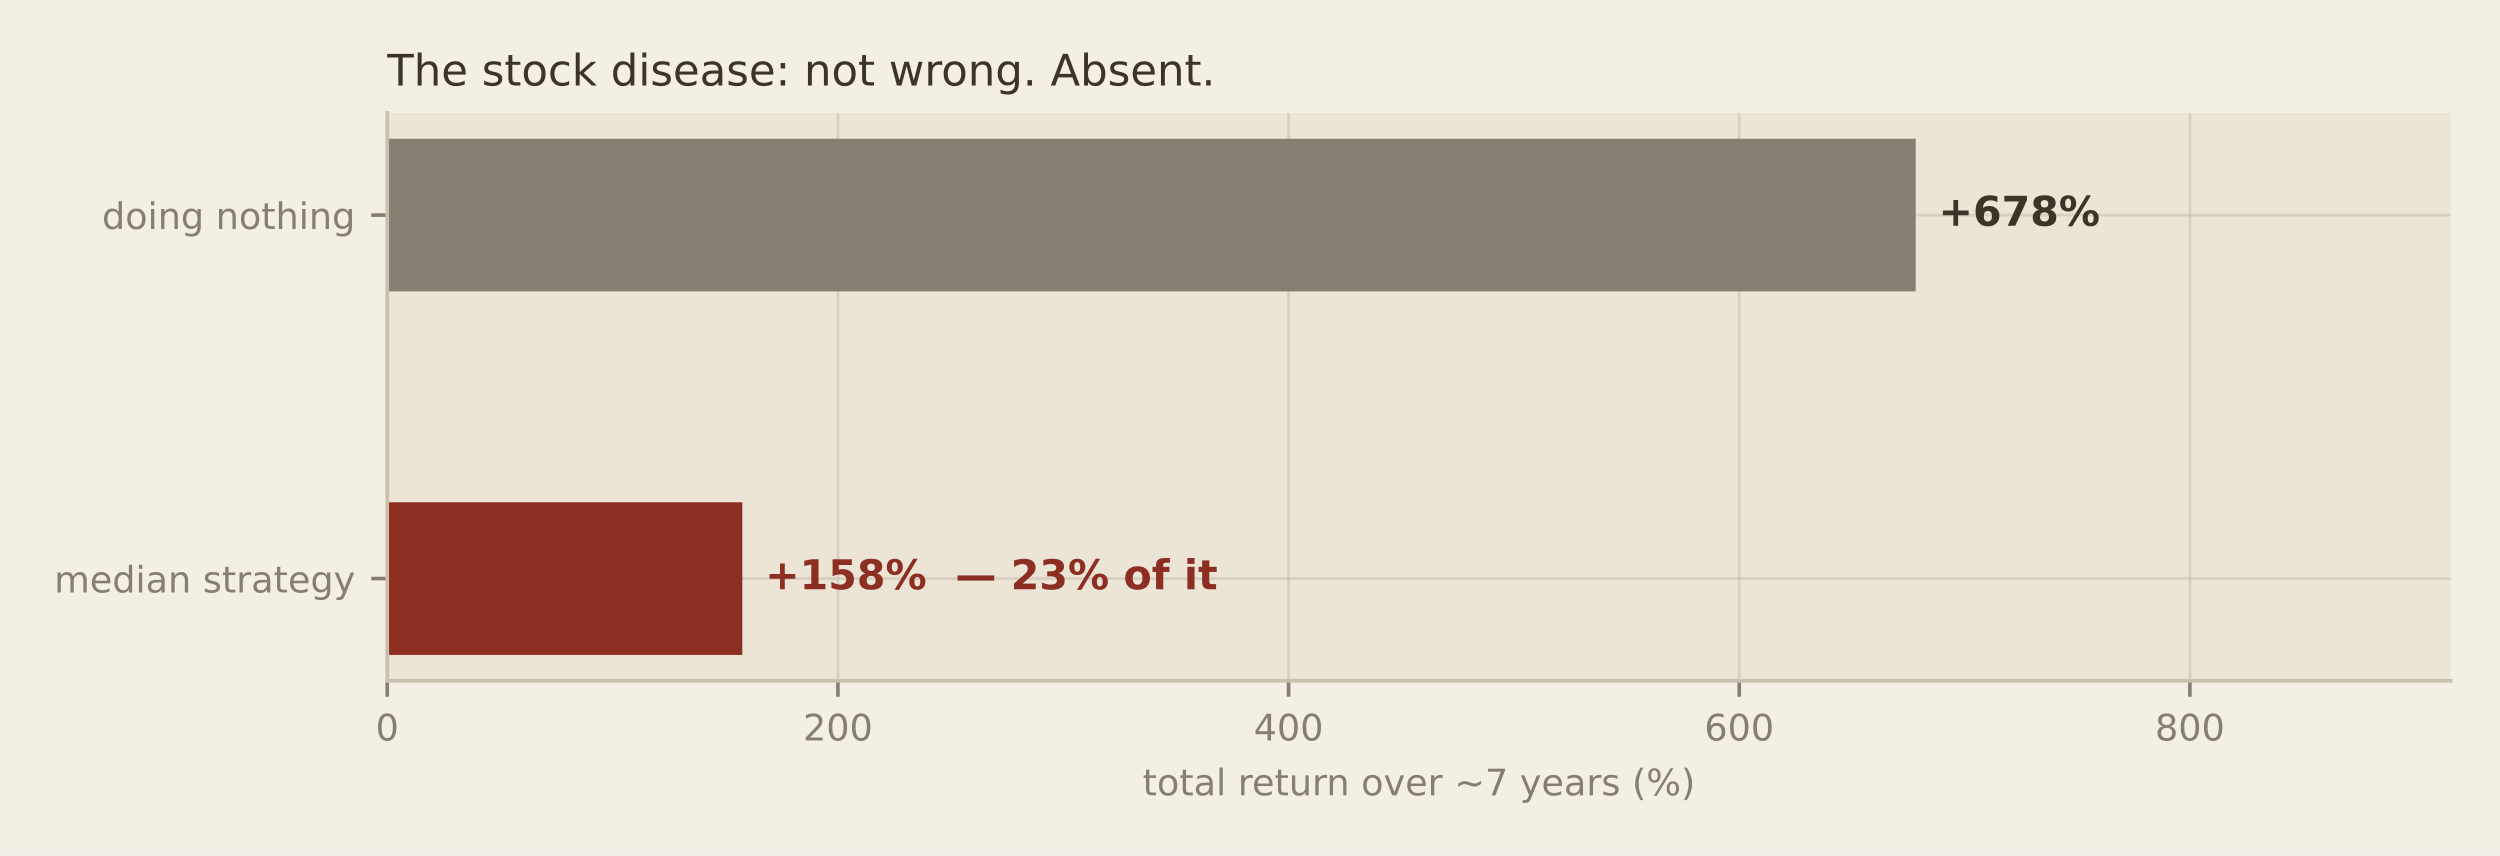
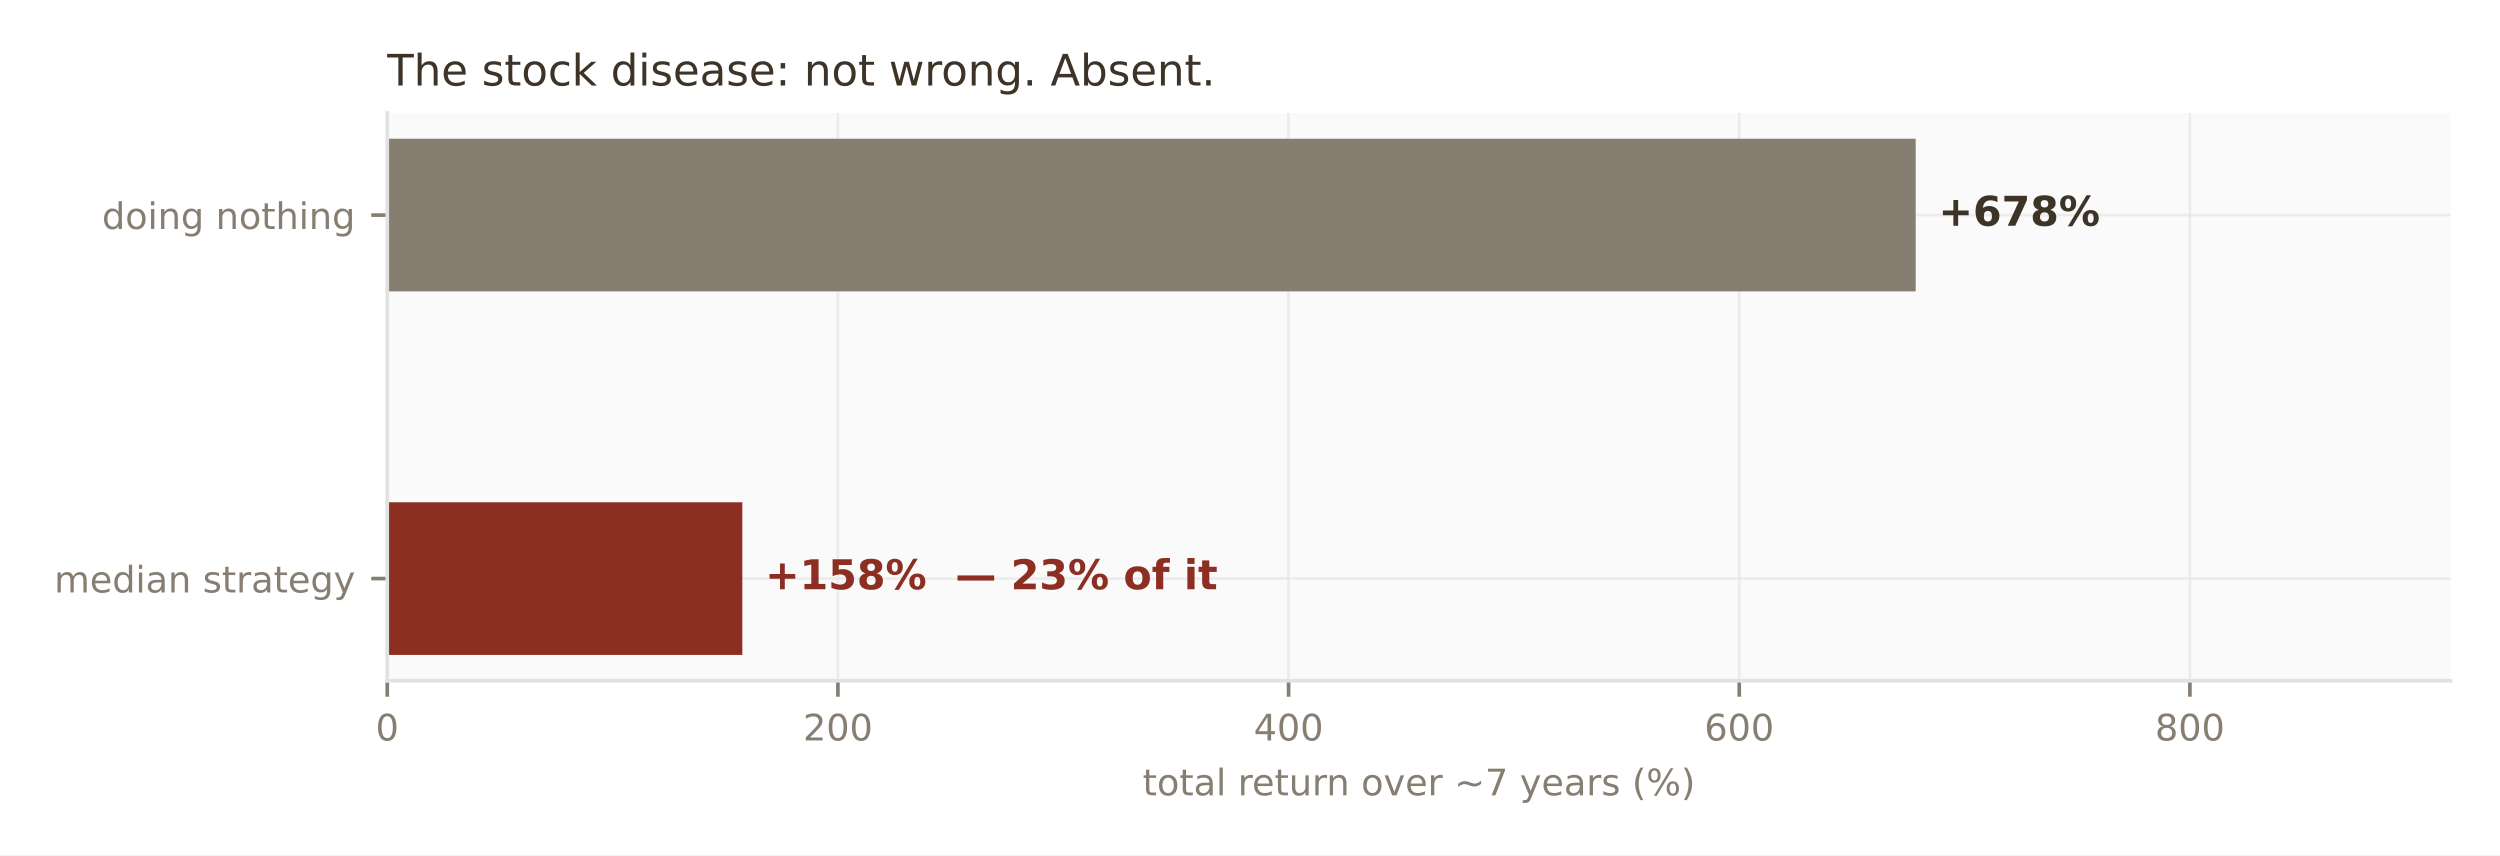
<svg xmlns="http://www.w3.org/2000/svg" xmlns:xlink="http://www.w3.org/1999/xlink" width="547.2pt" height="187.2pt" viewBox="0 0 547.2 187.2" version="1.1">
  <defs>
    <style type="text/css">*{stroke-linejoin: round; stroke-linecap: butt}</style>
  </defs>
  <g id="figure_1">
    <g id="patch_1">
-       <path d="M 0 187.2  L 547.2 187.2  L 547.2 0  L 0 0  z " style="fill: #f4efe4" />
+       <path d="M 0 187.2  L 547.2 187.2  L 547.2 0  L 0 0  z " style="fill: #ffffff" />
    </g>
    <g id="axes_1">
      <g id="patch_2">
-         <path d="M 84.76 148.998  L 536.4 148.998  L 536.4 24.72  L 84.76 24.72  z " style="fill: #ece5d6" />
+         <path d="M 84.76 148.998  L 536.4 148.998  L 536.4 24.72  L 84.76 24.72  z " style="fill: #fafafa" />
      </g>
      <g id="matplotlib.axis_1">
        <g id="xtick_1">
          <g id="line2d_1">
-             <path d="M 84.76 148.998  L 84.76 24.72  " clip-path="url(#pa1ff1b725c)" style="fill: none; stroke: #c9c0b0; stroke-opacity: 0.6; stroke-width: 0.6; stroke-linecap: square" />
+             <path d="M 84.76 148.998  L 84.76 24.72  " clip-path="url(#pa1ff1b725c)" style="fill: none; stroke: #e2e2e2; stroke-opacity: 0.6; stroke-width: 0.6; stroke-linecap: square" />
          </g>
          <g id="line2d_2">
            <defs>
              <path id="mcb239c0835" d="M 0 0  L 0 3.5  " style="stroke: #877e72; stroke-width: 0.8" />
            </defs>
            <g>
              <use xlink:href="#mcb239c0835" x="84.76" y="148.998" style="fill: #877e72; stroke: #877e72; stroke-width: 0.8" />
            </g>
          </g>
          <g id="text_1">
            <g style="fill: #877e72" transform="translate(82.215 162.0762) scale(0.08 -0.08)">
              <defs>
                <path id="DejaVuSans-13" d="M 2034 4250  Q 1547 4250 1301 3770  Q 1056 3291 1056 2328  Q 1056 1369 1301 889  Q 1547 409 2034 409  Q 2525 409 2770 889  Q 3016 1369 3016 2328  Q 3016 3291 2770 3770  Q 2525 4250 2034 4250  z M 2034 4750  Q 2819 4750 3233 4129  Q 3647 3509 3647 2328  Q 3647 1150 3233 529  Q 2819 -91 2034 -91  Q 1250 -91 836 529  Q 422 1150 422 2328  Q 422 3509 836 4129  Q 1250 4750 2034 4750  z " transform="scale(0.015625)" />
              </defs>
              <use xlink:href="#DejaVuSans-13" />
            </g>
          </g>
        </g>
        <g id="xtick_2">
          <g id="line2d_3">
-             <path d="M 183.402 148.998  L 183.402 24.72  " clip-path="url(#pa1ff1b725c)" style="fill: none; stroke: #c9c0b0; stroke-opacity: 0.6; stroke-width: 0.6; stroke-linecap: square" />
+             <path d="M 183.402 148.998  L 183.402 24.72  " clip-path="url(#pa1ff1b725c)" style="fill: none; stroke: #e2e2e2; stroke-opacity: 0.6; stroke-width: 0.6; stroke-linecap: square" />
          </g>
          <g id="line2d_4">
            <g>
              <use xlink:href="#mcb239c0835" x="183.402" y="148.998" style="fill: #877e72; stroke: #877e72; stroke-width: 0.8" />
            </g>
          </g>
          <g id="text_2">
            <g style="fill: #877e72" transform="translate(175.7667 162.0762) scale(0.08 -0.08)">
              <defs>
                <path id="DejaVuSans-15" d="M 1228 531  L 3431 531  L 3431 0  L 469 0  L 469 531  Q 828 903 1448 1529  Q 2069 2156 2228 2338  Q 2531 2678 2651 2914  Q 2772 3150 2772 3378  Q 2772 3750 2511 3984  Q 2250 4219 1831 4219  Q 1534 4219 1204 4116  Q 875 4013 500 3803  L 500 4441  Q 881 4594 1212 4672  Q 1544 4750 1819 4750  Q 2544 4750 2975 4387  Q 3406 4025 3406 3419  Q 3406 3131 3298 2873  Q 3191 2616 2906 2266  Q 2828 2175 2409 1742  Q 1991 1309 1228 531  z " transform="scale(0.015625)" />
              </defs>
              <use xlink:href="#DejaVuSans-15" />
              <use xlink:href="#DejaVuSans-13" transform="translate(63.625 0)" />
              <use xlink:href="#DejaVuSans-13" transform="translate(127.25 0)" />
            </g>
          </g>
        </g>
        <g id="xtick_3">
          <g id="line2d_5">
-             <path d="M 282.043 148.998  L 282.043 24.72  " clip-path="url(#pa1ff1b725c)" style="fill: none; stroke: #c9c0b0; stroke-opacity: 0.6; stroke-width: 0.6; stroke-linecap: square" />
+             <path d="M 282.043 148.998  L 282.043 24.72  " clip-path="url(#pa1ff1b725c)" style="fill: none; stroke: #e2e2e2; stroke-opacity: 0.6; stroke-width: 0.6; stroke-linecap: square" />
          </g>
          <g id="line2d_6">
            <g>
              <use xlink:href="#mcb239c0835" x="282.043" y="148.998" style="fill: #877e72; stroke: #877e72; stroke-width: 0.8" />
            </g>
          </g>
          <g id="text_3">
            <g style="fill: #877e72" transform="translate(274.4085 162.0762) scale(0.08 -0.08)">
              <defs>
                <path id="DejaVuSans-17" d="M 2419 4116  L 825 1625  L 2419 1625  L 2419 4116  z M 2253 4666  L 3047 4666  L 3047 1625  L 3713 1625  L 3713 1100  L 3047 1100  L 3047 0  L 2419 0  L 2419 1100  L 313 1100  L 313 1709  L 2253 4666  z " transform="scale(0.015625)" />
              </defs>
              <use xlink:href="#DejaVuSans-17" />
              <use xlink:href="#DejaVuSans-13" transform="translate(63.625 0)" />
              <use xlink:href="#DejaVuSans-13" transform="translate(127.25 0)" />
            </g>
          </g>
        </g>
        <g id="xtick_4">
          <g id="line2d_7">
-             <path d="M 380.685 148.998  L 380.685 24.72  " clip-path="url(#pa1ff1b725c)" style="fill: none; stroke: #c9c0b0; stroke-opacity: 0.6; stroke-width: 0.6; stroke-linecap: square" />
+             <path d="M 380.685 148.998  L 380.685 24.72  " clip-path="url(#pa1ff1b725c)" style="fill: none; stroke: #e2e2e2; stroke-opacity: 0.6; stroke-width: 0.6; stroke-linecap: square" />
          </g>
          <g id="line2d_8">
            <g>
              <use xlink:href="#mcb239c0835" x="380.685" y="148.998" style="fill: #877e72; stroke: #877e72; stroke-width: 0.8" />
            </g>
          </g>
          <g id="text_4">
            <g style="fill: #877e72" transform="translate(373.0502 162.0762) scale(0.08 -0.08)">
              <defs>
                <path id="DejaVuSans-19" d="M 2113 2584  Q 1688 2584 1439 2293  Q 1191 2003 1191 1497  Q 1191 994 1439 701  Q 1688 409 2113 409  Q 2538 409 2786 701  Q 3034 994 3034 1497  Q 3034 2003 2786 2293  Q 2538 2584 2113 2584  z M 3366 4563  L 3366 3988  Q 3128 4100 2886 4159  Q 2644 4219 2406 4219  Q 1781 4219 1451 3797  Q 1122 3375 1075 2522  Q 1259 2794 1537 2939  Q 1816 3084 2150 3084  Q 2853 3084 3261 2657  Q 3669 2231 3669 1497  Q 3669 778 3244 343  Q 2819 -91 2113 -91  Q 1303 -91 875 529  Q 447 1150 447 2328  Q 447 3434 972 4092  Q 1497 4750 2381 4750  Q 2619 4750 2861 4703  Q 3103 4656 3366 4563  z " transform="scale(0.015625)" />
              </defs>
              <use xlink:href="#DejaVuSans-19" />
              <use xlink:href="#DejaVuSans-13" transform="translate(63.625 0)" />
              <use xlink:href="#DejaVuSans-13" transform="translate(127.25 0)" />
            </g>
          </g>
        </g>
        <g id="xtick_5">
          <g id="line2d_9">
-             <path d="M 479.327 148.998  L 479.327 24.72  " clip-path="url(#pa1ff1b725c)" style="fill: none; stroke: #c9c0b0; stroke-opacity: 0.6; stroke-width: 0.6; stroke-linecap: square" />
+             <path d="M 479.327 148.998  L 479.327 24.72  " clip-path="url(#pa1ff1b725c)" style="fill: none; stroke: #e2e2e2; stroke-opacity: 0.6; stroke-width: 0.6; stroke-linecap: square" />
          </g>
          <g id="line2d_10">
            <g>
              <use xlink:href="#mcb239c0835" x="479.327" y="148.998" style="fill: #877e72; stroke: #877e72; stroke-width: 0.8" />
            </g>
          </g>
          <g id="text_5">
            <g style="fill: #877e72" transform="translate(471.692 162.0762) scale(0.08 -0.08)">
              <defs>
                <path id="DejaVuSans-1b" d="M 2034 2216  Q 1584 2216 1326 1975  Q 1069 1734 1069 1313  Q 1069 891 1326 650  Q 1584 409 2034 409  Q 2484 409 2743 651  Q 3003 894 3003 1313  Q 3003 1734 2745 1975  Q 2488 2216 2034 2216  z M 1403 2484  Q 997 2584 770 2862  Q 544 3141 544 3541  Q 544 4100 942 4425  Q 1341 4750 2034 4750  Q 2731 4750 3128 4425  Q 3525 4100 3525 3541  Q 3525 3141 3298 2862  Q 3072 2584 2669 2484  Q 3125 2378 3379 2068  Q 3634 1759 3634 1313  Q 3634 634 3220 271  Q 2806 -91 2034 -91  Q 1263 -91 848 271  Q 434 634 434 1313  Q 434 1759 690 2068  Q 947 2378 1403 2484  z M 1172 3481  Q 1172 3119 1398 2916  Q 1625 2713 2034 2713  Q 2441 2713 2670 2916  Q 2900 3119 2900 3481  Q 2900 3844 2670 4047  Q 2441 4250 2034 4250  Q 1625 4250 1398 4047  Q 1172 3844 1172 3481  z " transform="scale(0.015625)" />
              </defs>
              <use xlink:href="#DejaVuSans-1b" />
              <use xlink:href="#DejaVuSans-13" transform="translate(63.625 0)" />
              <use xlink:href="#DejaVuSans-13" transform="translate(127.25 0)" />
            </g>
          </g>
        </g>
        <g id="text_6">
          <g style="fill: #877e72" transform="translate(250.1 174.0769) scale(0.08 -0.08)">
            <defs>
              <path id="DejaVuSans-57" d="M 1172 4494  L 1172 3500  L 2356 3500  L 2356 3053  L 1172 3053  L 1172 1153  Q 1172 725 1289 603  Q 1406 481 1766 481  L 2356 481  L 2356 0  L 1766 0  Q 1100 0 847 248  Q 594 497 594 1153  L 594 3053  L 172 3053  L 172 3500  L 594 3500  L 594 4494  L 1172 4494  z " transform="scale(0.015625)" />
              <path id="DejaVuSans-52" d="M 1959 3097  Q 1497 3097 1228 2736  Q 959 2375 959 1747  Q 959 1119 1226 758  Q 1494 397 1959 397  Q 2419 397 2687 759  Q 2956 1122 2956 1747  Q 2956 2369 2687 2733  Q 2419 3097 1959 3097  z M 1959 3584  Q 2709 3584 3137 3096  Q 3566 2609 3566 1747  Q 3566 888 3137 398  Q 2709 -91 1959 -91  Q 1206 -91 779 398  Q 353 888 353 1747  Q 353 2609 779 3096  Q 1206 3584 1959 3584  z " transform="scale(0.015625)" />
              <path id="DejaVuSans-44" d="M 2194 1759  Q 1497 1759 1228 1600  Q 959 1441 959 1056  Q 959 750 1161 570  Q 1363 391 1709 391  Q 2188 391 2477 730  Q 2766 1069 2766 1631  L 2766 1759  L 2194 1759  z M 3341 1997  L 3341 0  L 2766 0  L 2766 531  Q 2569 213 2275 61  Q 1981 -91 1556 -91  Q 1019 -91 701 211  Q 384 513 384 1019  Q 384 1609 779 1909  Q 1175 2209 1959 2209  L 2766 2209  L 2766 2266  Q 2766 2663 2505 2880  Q 2244 3097 1772 3097  Q 1472 3097 1187 3025  Q 903 2953 641 2809  L 641 3341  Q 956 3463 1253 3523  Q 1550 3584 1831 3584  Q 2591 3584 2966 3190  Q 3341 2797 3341 1997  z " transform="scale(0.015625)" />
              <path id="DejaVuSans-4f" d="M 603 4863  L 1178 4863  L 1178 0  L 603 0  L 603 4863  z " transform="scale(0.015625)" />
              <path id="DejaVuSans-3" transform="scale(0.015625)" />
              <path id="DejaVuSans-55" d="M 2631 2963  Q 2534 3019 2420 3045  Q 2306 3072 2169 3072  Q 1681 3072 1420 2755  Q 1159 2438 1159 1844  L 1159 0  L 581 0  L 581 3500  L 1159 3500  L 1159 2956  Q 1341 3275 1631 3429  Q 1922 3584 2338 3584  Q 2397 3584 2469 3576  Q 2541 3569 2628 3553  L 2631 2963  z " transform="scale(0.015625)" />
              <path id="DejaVuSans-48" d="M 3597 1894  L 3597 1613  L 953 1613  Q 991 1019 1311 708  Q 1631 397 2203 397  Q 2534 397 2845 478  Q 3156 559 3463 722  L 3463 178  Q 3153 47 2828 -22  Q 2503 -91 2169 -91  Q 1331 -91 842 396  Q 353 884 353 1716  Q 353 2575 817 3079  Q 1281 3584 2069 3584  Q 2775 3584 3186 3129  Q 3597 2675 3597 1894  z M 3022 2063  Q 3016 2534 2758 2815  Q 2500 3097 2075 3097  Q 1594 3097 1305 2825  Q 1016 2553 972 2059  L 3022 2063  z " transform="scale(0.015625)" />
              <path id="DejaVuSans-58" d="M 544 1381  L 544 3500  L 1119 3500  L 1119 1403  Q 1119 906 1312 657  Q 1506 409 1894 409  Q 2359 409 2629 706  Q 2900 1003 2900 1516  L 2900 3500  L 3475 3500  L 3475 0  L 2900 0  L 2900 538  Q 2691 219 2414 64  Q 2138 -91 1772 -91  Q 1169 -91 856 284  Q 544 659 544 1381  z M 1991 3584  L 1991 3584  z " transform="scale(0.015625)" />
              <path id="DejaVuSans-51" d="M 3513 2113  L 3513 0  L 2938 0  L 2938 2094  Q 2938 2591 2744 2837  Q 2550 3084 2163 3084  Q 1697 3084 1428 2787  Q 1159 2491 1159 1978  L 1159 0  L 581 0  L 581 3500  L 1159 3500  L 1159 2956  Q 1366 3272 1645 3428  Q 1925 3584 2291 3584  Q 2894 3584 3203 3211  Q 3513 2838 3513 2113  z " transform="scale(0.015625)" />
              <path id="DejaVuSans-59" d="M 191 3500  L 800 3500  L 1894 563  L 2988 3500  L 3597 3500  L 2284 0  L 1503 0  L 191 3500  z " transform="scale(0.015625)" />
              <path id="DejaVuSans-61" d="M 4684 2553  L 4684 1997  Q 4356 1750 4076 1644  Q 3797 1538 3494 1538  Q 3150 1538 2694 1722  Q 2659 1734 2644 1741  Q 2622 1750 2575 1766  Q 2091 1959 1797 1959  Q 1522 1959 1253 1839  Q 984 1719 678 1459  L 678 2016  Q 1006 2263 1286 2370  Q 1566 2478 1869 2478  Q 2213 2478 2672 2291  Q 2703 2278 2719 2272  Q 2744 2263 2788 2247  Q 3272 2053 3566 2053  Q 3834 2053 4098 2172  Q 4363 2291 4684 2553  z " transform="scale(0.015625)" />
              <path id="DejaVuSans-1a" d="M 525 4666  L 3525 4666  L 3525 4397  L 1831 0  L 1172 0  L 2766 4134  L 525 4134  L 525 4666  z " transform="scale(0.015625)" />
              <path id="DejaVuSans-5c" d="M 2059 -325  Q 1816 -950 1584 -1140  Q 1353 -1331 966 -1331  L 506 -1331  L 506 -850  L 844 -850  Q 1081 -850 1212 -737  Q 1344 -625 1503 -206  L 1606 56  L 191 3500  L 800 3500  L 1894 763  L 2988 3500  L 3597 3500  L 2059 -325  z " transform="scale(0.015625)" />
              <path id="DejaVuSans-56" d="M 2834 3397  L 2834 2853  Q 2591 2978 2328 3040  Q 2066 3103 1784 3103  Q 1356 3103 1142 2972  Q 928 2841 928 2578  Q 928 2378 1081 2264  Q 1234 2150 1697 2047  L 1894 2003  Q 2506 1872 2764 1633  Q 3022 1394 3022 966  Q 3022 478 2636 193  Q 2250 -91 1575 -91  Q 1294 -91 989 -36  Q 684 19 347 128  L 347 722  Q 666 556 975 473  Q 1284 391 1588 391  Q 1994 391 2212 530  Q 2431 669 2431 922  Q 2431 1156 2273 1281  Q 2116 1406 1581 1522  L 1381 1569  Q 847 1681 609 1914  Q 372 2147 372 2553  Q 372 3047 722 3315  Q 1072 3584 1716 3584  Q 2034 3584 2315 3537  Q 2597 3491 2834 3397  z " transform="scale(0.015625)" />
              <path id="DejaVuSans-b" d="M 1984 4856  Q 1566 4138 1362 3434  Q 1159 2731 1159 2009  Q 1159 1288 1364 580  Q 1569 -128 1984 -844  L 1484 -844  Q 1016 -109 783 600  Q 550 1309 550 2009  Q 550 2706 781 3412  Q 1013 4119 1484 4856  L 1984 4856  z " transform="scale(0.015625)" />
              <path id="DejaVuSans-8" d="M 4653 2053  Q 4381 2053 4226 1822  Q 4072 1591 4072 1178  Q 4072 772 4226 539  Q 4381 306 4653 306  Q 4919 306 5073 539  Q 5228 772 5228 1178  Q 5228 1588 5073 1820  Q 4919 2053 4653 2053  z M 4653 2450  Q 5147 2450 5437 2106  Q 5728 1763 5728 1178  Q 5728 594 5436 251  Q 5144 -91 4653 -91  Q 4153 -91 3862 251  Q 3572 594 3572 1178  Q 3572 1766 3864 2108  Q 4156 2450 4653 2450  z M 1428 4353  Q 1159 4353 1004 4120  Q 850 3888 850 3481  Q 850 3069 1003 2837  Q 1156 2606 1428 2606  Q 1700 2606 1854 2837  Q 2009 3069 2009 3481  Q 2009 3884 1853 4118  Q 1697 4353 1428 4353  z M 4250 4750  L 4750 4750  L 1831 -91  L 1331 -91  L 4250 4750  z M 1428 4750  Q 1922 4750 2215 4408  Q 2509 4066 2509 3481  Q 2509 2891 2217 2550  Q 1925 2209 1428 2209  Q 931 2209 642 2551  Q 353 2894 353 3481  Q 353 4063 643 4406  Q 934 4750 1428 4750  z " transform="scale(0.015625)" />
              <path id="DejaVuSans-c" d="M 513 4856  L 1013 4856  Q 1481 4119 1714 3412  Q 1947 2706 1947 2009  Q 1947 1309 1714 600  Q 1481 -109 1013 -844  L 513 -844  Q 928 -128 1133 580  Q 1338 1288 1338 2009  Q 1338 2731 1133 3434  Q 928 4138 513 4856  z " transform="scale(0.015625)" />
            </defs>
            <use xlink:href="#DejaVuSans-57" />
            <use xlink:href="#DejaVuSans-52" transform="translate(39.20312 0)" />
            <use xlink:href="#DejaVuSans-57" transform="translate(100.3906 0)" />
            <use xlink:href="#DejaVuSans-44" transform="translate(139.5938 0)" />
            <use xlink:href="#DejaVuSans-4f" transform="translate(200.875 0)" />
            <use xlink:href="#DejaVuSans-3" transform="translate(228.6562 0)" />
            <use xlink:href="#DejaVuSans-55" transform="translate(260.4375 0)" />
            <use xlink:href="#DejaVuSans-48" transform="translate(299.3438 0)" />
            <use xlink:href="#DejaVuSans-57" transform="translate(360.875 0)" />
            <use xlink:href="#DejaVuSans-58" transform="translate(400.0781 0)" />
            <use xlink:href="#DejaVuSans-55" transform="translate(463.4531 0)" />
            <use xlink:href="#DejaVuSans-51" transform="translate(502.8125 0)" />
            <use xlink:href="#DejaVuSans-3" transform="translate(566.1875 0)" />
            <use xlink:href="#DejaVuSans-52" transform="translate(597.9688 0)" />
            <use xlink:href="#DejaVuSans-59" transform="translate(659.1562 0)" />
            <use xlink:href="#DejaVuSans-48" transform="translate(718.3438 0)" />
            <use xlink:href="#DejaVuSans-55" transform="translate(779.875 0)" />
            <use xlink:href="#DejaVuSans-3" transform="translate(820.9844 0)" />
            <use xlink:href="#DejaVuSans-61" transform="translate(852.7656 0)" />
            <use xlink:href="#DejaVuSans-1a" transform="translate(936.5625 0)" />
            <use xlink:href="#DejaVuSans-3" transform="translate(1000.188 0)" />
            <use xlink:href="#DejaVuSans-5c" transform="translate(1031.969 0)" />
            <use xlink:href="#DejaVuSans-48" transform="translate(1091.156 0)" />
            <use xlink:href="#DejaVuSans-44" transform="translate(1152.688 0)" />
            <use xlink:href="#DejaVuSans-55" transform="translate(1213.969 0)" />
            <use xlink:href="#DejaVuSans-56" transform="translate(1255.078 0)" />
            <use xlink:href="#DejaVuSans-3" transform="translate(1307.172 0)" />
            <use xlink:href="#DejaVuSans-b" transform="translate(1338.953 0)" />
            <use xlink:href="#DejaVuSans-8" transform="translate(1377.969 0)" />
            <use xlink:href="#DejaVuSans-c" transform="translate(1472.984 0)" />
          </g>
        </g>
      </g>
      <g id="matplotlib.axis_2">
        <g id="ytick_1">
          <g id="line2d_11">
-             <path d="M 84.76 126.641  L 536.4 126.641  " clip-path="url(#pa1ff1b725c)" style="fill: none; stroke: #c9c0b0; stroke-opacity: 0.6; stroke-width: 0.6; stroke-linecap: square" />
+             <path d="M 84.76 126.641  L 536.4 126.641  " clip-path="url(#pa1ff1b725c)" style="fill: none; stroke: #e2e2e2; stroke-opacity: 0.6; stroke-width: 0.6; stroke-linecap: square" />
          </g>
          <g id="line2d_12">
            <defs>
              <path id="m5726117862" d="M 0 0  L -3.5 0  " style="stroke: #877e72; stroke-width: 0.8" />
            </defs>
            <g>
              <use xlink:href="#m5726117862" x="84.76" y="126.641" style="fill: #877e72; stroke: #877e72; stroke-width: 0.8" />
            </g>
          </g>
          <g id="text_7">
            <g style="fill: #877e72" transform="translate(11.86125 129.6802) scale(0.08 -0.08)">
              <defs>
                <path id="DejaVuSans-50" d="M 3328 2828  Q 3544 3216 3844 3400  Q 4144 3584 4550 3584  Q 5097 3584 5394 3201  Q 5691 2819 5691 2113  L 5691 0  L 5113 0  L 5113 2094  Q 5113 2597 4934 2840  Q 4756 3084 4391 3084  Q 3944 3084 3684 2787  Q 3425 2491 3425 1978  L 3425 0  L 2847 0  L 2847 2094  Q 2847 2600 2669 2842  Q 2491 3084 2119 3084  Q 1678 3084 1418 2786  Q 1159 2488 1159 1978  L 1159 0  L 581 0  L 581 3500  L 1159 3500  L 1159 2956  Q 1356 3278 1631 3431  Q 1906 3584 2284 3584  Q 2666 3584 2933 3390  Q 3200 3197 3328 2828  z " transform="scale(0.015625)" />
                <path id="DejaVuSans-47" d="M 2906 2969  L 2906 4863  L 3481 4863  L 3481 0  L 2906 0  L 2906 525  Q 2725 213 2448 61  Q 2172 -91 1784 -91  Q 1150 -91 751 415  Q 353 922 353 1747  Q 353 2572 751 3078  Q 1150 3584 1784 3584  Q 2172 3584 2448 3432  Q 2725 3281 2906 2969  z M 947 1747  Q 947 1113 1208 752  Q 1469 391 1925 391  Q 2381 391 2643 752  Q 2906 1113 2906 1747  Q 2906 2381 2643 2742  Q 2381 3103 1925 3103  Q 1469 3103 1208 2742  Q 947 2381 947 1747  z " transform="scale(0.015625)" />
                <path id="DejaVuSans-4c" d="M 603 3500  L 1178 3500  L 1178 0  L 603 0  L 603 3500  z M 603 4863  L 1178 4863  L 1178 4134  L 603 4134  L 603 4863  z " transform="scale(0.015625)" />
                <path id="DejaVuSans-4a" d="M 2906 1791  Q 2906 2416 2648 2759  Q 2391 3103 1925 3103  Q 1463 3103 1205 2759  Q 947 2416 947 1791  Q 947 1169 1205 825  Q 1463 481 1925 481  Q 2391 481 2648 825  Q 2906 1169 2906 1791  z M 3481 434  Q 3481 -459 3084 -895  Q 2688 -1331 1869 -1331  Q 1566 -1331 1297 -1286  Q 1028 -1241 775 -1147  L 775 -588  Q 1028 -725 1275 -790  Q 1522 -856 1778 -856  Q 2344 -856 2625 -561  Q 2906 -266 2906 331  L 2906 616  Q 2728 306 2450 153  Q 2172 0 1784 0  Q 1141 0 747 490  Q 353 981 353 1791  Q 353 2603 747 3093  Q 1141 3584 1784 3584  Q 2172 3584 2450 3431  Q 2728 3278 2906 2969  L 2906 3500  L 3481 3500  L 3481 434  z " transform="scale(0.015625)" />
              </defs>
              <use xlink:href="#DejaVuSans-50" />
              <use xlink:href="#DejaVuSans-48" transform="translate(97.40625 0)" />
              <use xlink:href="#DejaVuSans-47" transform="translate(158.9375 0)" />
              <use xlink:href="#DejaVuSans-4c" transform="translate(222.4219 0)" />
              <use xlink:href="#DejaVuSans-44" transform="translate(250.2031 0)" />
              <use xlink:href="#DejaVuSans-51" transform="translate(311.4844 0)" />
              <use xlink:href="#DejaVuSans-3" transform="translate(374.8594 0)" />
              <use xlink:href="#DejaVuSans-56" transform="translate(406.6406 0)" />
              <use xlink:href="#DejaVuSans-57" transform="translate(458.7344 0)" />
              <use xlink:href="#DejaVuSans-55" transform="translate(497.9375 0)" />
              <use xlink:href="#DejaVuSans-44" transform="translate(539.0469 0)" />
              <use xlink:href="#DejaVuSans-57" transform="translate(600.3281 0)" />
              <use xlink:href="#DejaVuSans-48" transform="translate(639.5312 0)" />
              <use xlink:href="#DejaVuSans-4a" transform="translate(701.0625 0)" />
              <use xlink:href="#DejaVuSans-5c" transform="translate(764.5469 0)" />
            </g>
          </g>
        </g>
        <g id="ytick_2">
          <g id="line2d_13">
-             <path d="M 84.76 47.077  L 536.4 47.077  " clip-path="url(#pa1ff1b725c)" style="fill: none; stroke: #c9c0b0; stroke-opacity: 0.6; stroke-width: 0.6; stroke-linecap: square" />
+             <path d="M 84.76 47.077  L 536.4 47.077  " clip-path="url(#pa1ff1b725c)" style="fill: none; stroke: #e2e2e2; stroke-opacity: 0.6; stroke-width: 0.6; stroke-linecap: square" />
          </g>
          <g id="line2d_14">
            <g>
              <use xlink:href="#m5726117862" x="84.76" y="47.077" style="fill: #877e72; stroke: #877e72; stroke-width: 0.8" />
            </g>
          </g>
          <g id="text_8">
            <g style="fill: #877e72" transform="translate(22.33 50.11671) scale(0.08 -0.08)">
              <defs>
                <path id="DejaVuSans-4b" d="M 3513 2113  L 3513 0  L 2938 0  L 2938 2094  Q 2938 2591 2744 2837  Q 2550 3084 2163 3084  Q 1697 3084 1428 2787  Q 1159 2491 1159 1978  L 1159 0  L 581 0  L 581 4863  L 1159 4863  L 1159 2956  Q 1366 3272 1645 3428  Q 1925 3584 2291 3584  Q 2894 3584 3203 3211  Q 3513 2838 3513 2113  z " transform="scale(0.015625)" />
              </defs>
              <use xlink:href="#DejaVuSans-47" />
              <use xlink:href="#DejaVuSans-52" transform="translate(63.48438 0)" />
              <use xlink:href="#DejaVuSans-4c" transform="translate(124.6719 0)" />
              <use xlink:href="#DejaVuSans-51" transform="translate(152.4531 0)" />
              <use xlink:href="#DejaVuSans-4a" transform="translate(215.8281 0)" />
              <use xlink:href="#DejaVuSans-3" transform="translate(279.3125 0)" />
              <use xlink:href="#DejaVuSans-51" transform="translate(311.0938 0)" />
              <use xlink:href="#DejaVuSans-52" transform="translate(374.4688 0)" />
              <use xlink:href="#DejaVuSans-57" transform="translate(435.6562 0)" />
              <use xlink:href="#DejaVuSans-4b" transform="translate(474.8594 0)" />
              <use xlink:href="#DejaVuSans-4c" transform="translate(538.2344 0)" />
              <use xlink:href="#DejaVuSans-51" transform="translate(566.0156 0)" />
              <use xlink:href="#DejaVuSans-4a" transform="translate(629.3906 0)" />
            </g>
          </g>
        </g>
      </g>
      <g id="patch_3">
        <path d="M 84.76 63.786  L 419.308 63.786  L 419.308 30.369  L 84.76 30.369  z " clip-path="url(#pa1ff1b725c)" style="fill: #877e72" />
      </g>
      <g id="patch_4">
        <path d="M 84.76 143.349  L 162.482 143.349  L 162.482 109.932  L 84.76 109.932  z " clip-path="url(#pa1ff1b725c)" style="fill: #8c2f22" />
      </g>
      <g id="patch_5">
-         <path d="M 84.76 148.998  L 84.76 24.72  " style="fill: none; stroke: #c9c0b0; stroke-width: 0.8; stroke-linejoin: miter; stroke-linecap: square" />
+         <path d="M 84.76 148.998  L 84.76 24.72  " style="fill: none; stroke: #e2e2e2; stroke-width: 0.8; stroke-linejoin: miter; stroke-linecap: square" />
      </g>
      <g id="patch_6">
-         <path d="M 84.76 148.998  L 536.4 148.998  " style="fill: none; stroke: #c9c0b0; stroke-width: 0.8; stroke-linejoin: miter; stroke-linecap: square" />
+         <path d="M 84.76 148.998  L 536.4 148.998  " style="fill: none; stroke: #e2e2e2; stroke-width: 0.8; stroke-linejoin: miter; stroke-linecap: square" />
      </g>
      <g id="text_9">
        <g style="fill: #3d3327" transform="translate(424.3081 49.41522) scale(0.09 -0.09)">
          <defs>
            <path id="DejaVuSans-Bold-e" d="M 3053 4013  L 3053 2375  L 4684 2375  L 4684 1638  L 3053 1638  L 3053 0  L 2309 0  L 2309 1638  L 678 1638  L 678 2375  L 2309 2375  L 2309 4013  L 3053 4013  z " transform="scale(0.015625)" />
            <path id="DejaVuSans-Bold-19" d="M 2316 2303  Q 2000 2303 1842 2098  Q 1684 1894 1684 1484  Q 1684 1075 1842 870  Q 2000 666 2316 666  Q 2634 666 2792 870  Q 2950 1075 2950 1484  Q 2950 1894 2792 2098  Q 2634 2303 2316 2303  z M 3803 4544  L 3803 3681  Q 3506 3822 3243 3889  Q 2981 3956 2731 3956  Q 2194 3956 1894 3657  Q 1594 3359 1544 2772  Q 1750 2925 1990 3001  Q 2231 3078 2516 3078  Q 3231 3078 3670 2659  Q 4109 2241 4109 1563  Q 4109 813 3618 361  Q 3128 -91 2303 -91  Q 1394 -91 895 523  Q 397 1138 397 2266  Q 397 3422 980 4083  Q 1563 4744 2578 4744  Q 2900 4744 3203 4694  Q 3506 4644 3803 4544  z " transform="scale(0.015625)" />
            <path id="DejaVuSans-Bold-1a" d="M 428 4666  L 3944 4666  L 3944 3988  L 2125 0  L 953 0  L 2675 3781  L 428 3781  L 428 4666  z " transform="scale(0.015625)" />
            <path id="DejaVuSans-Bold-1b" d="M 2228 2088  Q 1891 2088 1709 1903  Q 1528 1719 1528 1375  Q 1528 1031 1709 848  Q 1891 666 2228 666  Q 2563 666 2741 848  Q 2919 1031 2919 1375  Q 2919 1722 2741 1905  Q 2563 2088 2228 2088  z M 1350 2484  Q 925 2613 709 2878  Q 494 3144 494 3541  Q 494 4131 934 4440  Q 1375 4750 2228 4750  Q 3075 4750 3515 4442  Q 3956 4134 3956 3541  Q 3956 3144 3739 2878  Q 3522 2613 3097 2484  Q 3572 2353 3814 2058  Q 4056 1763 4056 1313  Q 4056 619 3595 264  Q 3134 -91 2228 -91  Q 1319 -91 855 264  Q 391 619 391 1313  Q 391 1763 633 2058  Q 875 2353 1350 2484  z M 1631 3419  Q 1631 3141 1786 2991  Q 1941 2841 2228 2841  Q 2509 2841 2662 2991  Q 2816 3141 2816 3419  Q 2816 3697 2662 3845  Q 2509 3994 2228 3994  Q 1941 3994 1786 3844  Q 1631 3694 1631 3419  z " transform="scale(0.015625)" />
            <path id="DejaVuSans-Bold-8" d="M 4959 1925  Q 4738 1925 4616 1733  Q 4494 1541 4494 1184  Q 4494 825 4614 633  Q 4734 441 4959 441  Q 5184 441 5303 633  Q 5422 825 5422 1184  Q 5422 1541 5301 1733  Q 5181 1925 4959 1925  z M 4959 2450  Q 5541 2450 5875 2112  Q 6209 1775 6209 1184  Q 6209 594 5875 251  Q 5541 -91 4959 -91  Q 4378 -91 4042 251  Q 3706 594 3706 1184  Q 3706 1772 4042 2111  Q 4378 2450 4959 2450  z M 2094 -91  L 1403 -91  L 4319 4750  L 5013 4750  L 2094 -91  z M 1453 4750  Q 2034 4750 2367 4411  Q 2700 4072 2700 3481  Q 2700 2891 2367 2550  Q 2034 2209 1453 2209  Q 872 2209 539 2550  Q 206 2891 206 3481  Q 206 4072 539 4411  Q 872 4750 1453 4750  z M 1453 4225  Q 1228 4225 1106 4031  Q 984 3838 984 3481  Q 984 3122 1106 2926  Q 1228 2731 1453 2731  Q 1678 2731 1798 2926  Q 1919 3122 1919 3481  Q 1919 3838 1797 4031  Q 1675 4225 1453 4225  z " transform="scale(0.015625)" />
          </defs>
          <use xlink:href="#DejaVuSans-Bold-e" />
          <use xlink:href="#DejaVuSans-Bold-19" transform="translate(83.79688 0)" />
          <use xlink:href="#DejaVuSans-Bold-1a" transform="translate(153.375 0)" />
          <use xlink:href="#DejaVuSans-Bold-1b" transform="translate(222.9531 0)" />
          <use xlink:href="#DejaVuSans-Bold-8" transform="translate(292.5312 0)" />
        </g>
      </g>
      <g id="text_10">
        <g style="fill: #8c2f22" transform="translate(167.4821 128.979) scale(0.09 -0.09)">
          <defs>
            <path id="DejaVuSans-Bold-14" d="M 750 831  L 1813 831  L 1813 3847  L 722 3622  L 722 4441  L 1806 4666  L 2950 4666  L 2950 831  L 4013 831  L 4013 0  L 750 0  L 750 831  z " transform="scale(0.015625)" />
            <path id="DejaVuSans-Bold-18" d="M 678 4666  L 3669 4666  L 3669 3781  L 1638 3781  L 1638 3059  Q 1775 3097 1914 3117  Q 2053 3138 2203 3138  Q 3056 3138 3531 2711  Q 4006 2284 4006 1522  Q 4006 766 3489 337  Q 2972 -91 2053 -91  Q 1656 -91 1267 -14  Q 878 63 494 219  L 494 1166  Q 875 947 1217 837  Q 1559 728 1863 728  Q 2300 728 2551 942  Q 2803 1156 2803 1522  Q 2803 1891 2551 2103  Q 2300 2316 1863 2316  Q 1603 2316 1309 2248  Q 1016 2181 678 2041  L 678 4666  z " transform="scale(0.015625)" />
            <path id="DejaVuSans-Bold-3" transform="scale(0.015625)" />
            <path id="DejaVuSans-Bold-af6" d="M 344 2156  L 6056 2156  L 6056 1350  L 344 1350  L 344 2156  z " transform="scale(0.015625)" />
            <path id="DejaVuSans-Bold-15" d="M 1844 884  L 3897 884  L 3897 0  L 506 0  L 506 884  L 2209 2388  Q 2438 2594 2547 2791  Q 2656 2988 2656 3200  Q 2656 3528 2436 3728  Q 2216 3928 1850 3928  Q 1569 3928 1234 3808  Q 900 3688 519 3450  L 519 4475  Q 925 4609 1322 4679  Q 1719 4750 2100 4750  Q 2938 4750 3402 4381  Q 3866 4013 3866 3353  Q 3866 2972 3669 2642  Q 3472 2313 2841 1759  L 1844 884  z " transform="scale(0.015625)" />
            <path id="DejaVuSans-Bold-16" d="M 2981 2516  Q 3453 2394 3698 2092  Q 3944 1791 3944 1325  Q 3944 631 3412 270  Q 2881 -91 1863 -91  Q 1503 -91 1142 -33  Q 781 25 428 141  L 428 1069  Q 766 900 1098 814  Q 1431 728 1753 728  Q 2231 728 2486 893  Q 2741 1059 2741 1369  Q 2741 1688 2480 1852  Q 2219 2016 1709 2016  L 1228 2016  L 1228 2791  L 1734 2791  Q 2188 2791 2409 2933  Q 2631 3075 2631 3366  Q 2631 3634 2415 3781  Q 2200 3928 1806 3928  Q 1516 3928 1219 3862  Q 922 3797 628 3669  L 628 4550  Q 984 4650 1334 4700  Q 1684 4750 2022 4750  Q 2931 4750 3382 4451  Q 3834 4153 3834 3553  Q 3834 3144 3618 2883  Q 3403 2622 2981 2516  z " transform="scale(0.015625)" />
            <path id="DejaVuSans-Bold-52" d="M 2203 2784  Q 1831 2784 1636 2517  Q 1441 2250 1441 1747  Q 1441 1244 1636 976  Q 1831 709 2203 709  Q 2569 709 2762 976  Q 2956 1244 2956 1747  Q 2956 2250 2762 2517  Q 2569 2784 2203 2784  z M 2203 3584  Q 3106 3584 3614 3096  Q 4122 2609 4122 1747  Q 4122 884 3614 396  Q 3106 -91 2203 -91  Q 1297 -91 786 396  Q 275 884 275 1747  Q 275 2609 786 3096  Q 1297 3584 2203 3584  z " transform="scale(0.015625)" />
            <path id="DejaVuSans-Bold-49" d="M 2841 4863  L 2841 4128  L 2222 4128  Q 1984 4128 1890 4042  Q 1797 3956 1797 3744  L 1797 3500  L 2753 3500  L 2753 2700  L 1797 2700  L 1797 0  L 678 0  L 678 2700  L 122 2700  L 122 3500  L 678 3500  L 678 3744  Q 678 4316 997 4589  Q 1316 4863 1984 4863  L 2841 4863  z " transform="scale(0.015625)" />
            <path id="DejaVuSans-Bold-4c" d="M 538 3500  L 1656 3500  L 1656 0  L 538 0  L 538 3500  z M 538 4863  L 1656 4863  L 1656 3950  L 538 3950  L 538 4863  z " transform="scale(0.015625)" />
            <path id="DejaVuSans-Bold-57" d="M 1759 4494  L 1759 3500  L 2913 3500  L 2913 2700  L 1759 2700  L 1759 1216  Q 1759 972 1856 886  Q 1953 800 2241 800  L 2816 800  L 2816 0  L 1856 0  Q 1194 0 917 276  Q 641 553 641 1216  L 641 2700  L 84 2700  L 84 3500  L 641 3500  L 641 4494  L 1759 4494  z " transform="scale(0.015625)" />
          </defs>
          <use xlink:href="#DejaVuSans-Bold-e" />
          <use xlink:href="#DejaVuSans-Bold-14" transform="translate(83.79688 0)" />
          <use xlink:href="#DejaVuSans-Bold-18" transform="translate(153.375 0)" />
          <use xlink:href="#DejaVuSans-Bold-1b" transform="translate(222.9531 0)" />
          <use xlink:href="#DejaVuSans-Bold-8" transform="translate(292.5312 0)" />
          <use xlink:href="#DejaVuSans-Bold-3" transform="translate(392.7344 0)" />
          <use xlink:href="#DejaVuSans-Bold-3" transform="translate(427.5469 0)" />
          <use xlink:href="#DejaVuSans-Bold-af6" transform="translate(462.3594 0)" />
          <use xlink:href="#DejaVuSans-Bold-3" transform="translate(562.3594 0)" />
          <use xlink:href="#DejaVuSans-Bold-15" transform="translate(597.1719 0)" />
          <use xlink:href="#DejaVuSans-Bold-16" transform="translate(666.75 0)" />
          <use xlink:href="#DejaVuSans-Bold-8" transform="translate(736.3281 0)" />
          <use xlink:href="#DejaVuSans-Bold-3" transform="translate(836.5312 0)" />
          <use xlink:href="#DejaVuSans-Bold-52" transform="translate(871.3438 0)" />
          <use xlink:href="#DejaVuSans-Bold-49" transform="translate(940.0469 0)" />
          <use xlink:href="#DejaVuSans-Bold-3" transform="translate(983.5469 0)" />
          <use xlink:href="#DejaVuSans-Bold-4c" transform="translate(1018.359 0)" />
          <use xlink:href="#DejaVuSans-Bold-57" transform="translate(1052.641 0)" />
        </g>
      </g>
      <g id="text_11">
        <g style="fill: #3d3327" transform="translate(84.76 18.72) scale(0.095 -0.095)">
          <defs>
            <path id="DejaVuSans-37" d="M -19 4666  L 3928 4666  L 3928 4134  L 2272 4134  L 2272 0  L 1638 0  L 1638 4134  L -19 4134  L -19 4666  z " transform="scale(0.015625)" />
            <path id="DejaVuSans-46" d="M 3122 3366  L 3122 2828  Q 2878 2963 2633 3030  Q 2388 3097 2138 3097  Q 1578 3097 1268 2742  Q 959 2388 959 1747  Q 959 1106 1268 751  Q 1578 397 2138 397  Q 2388 397 2633 464  Q 2878 531 3122 666  L 3122 134  Q 2881 22 2623 -34  Q 2366 -91 2075 -91  Q 1284 -91 818 406  Q 353 903 353 1747  Q 353 2603 823 3093  Q 1294 3584 2113 3584  Q 2378 3584 2631 3529  Q 2884 3475 3122 3366  z " transform="scale(0.015625)" />
            <path id="DejaVuSans-4e" d="M 581 4863  L 1159 4863  L 1159 1991  L 2875 3500  L 3609 3500  L 1753 1863  L 3688 0  L 2938 0  L 1159 1709  L 1159 0  L 581 0  L 581 4863  z " transform="scale(0.015625)" />
            <path id="DejaVuSans-1d" d="M 750 794  L 1409 794  L 1409 0  L 750 0  L 750 794  z M 750 3309  L 1409 3309  L 1409 2516  L 750 2516  L 750 3309  z " transform="scale(0.015625)" />
            <path id="DejaVuSans-5a" d="M 269 3500  L 844 3500  L 1563 769  L 2278 3500  L 2956 3500  L 3675 769  L 4391 3500  L 4966 3500  L 4050 0  L 3372 0  L 2619 2869  L 1863 0  L 1184 0  L 269 3500  z " transform="scale(0.015625)" />
            <path id="DejaVuSans-11" d="M 684 794  L 1344 794  L 1344 0  L 684 0  L 684 794  z " transform="scale(0.015625)" />
            <path id="DejaVuSans-24" d="M 2188 4044  L 1331 1722  L 3047 1722  L 2188 4044  z M 1831 4666  L 2547 4666  L 4325 0  L 3669 0  L 3244 1197  L 1141 1197  L 716 0  L 50 0  L 1831 4666  z " transform="scale(0.015625)" />
            <path id="DejaVuSans-45" d="M 3116 1747  Q 3116 2381 2855 2742  Q 2594 3103 2138 3103  Q 1681 3103 1420 2742  Q 1159 2381 1159 1747  Q 1159 1113 1420 752  Q 1681 391 2138 391  Q 2594 391 2855 752  Q 3116 1113 3116 1747  z M 1159 2969  Q 1341 3281 1617 3432  Q 1894 3584 2278 3584  Q 2916 3584 3314 3078  Q 3713 2572 3713 1747  Q 3713 922 3314 415  Q 2916 -91 2278 -91  Q 1894 -91 1617 61  Q 1341 213 1159 525  L 1159 0  L 581 0  L 581 4863  L 1159 4863  L 1159 2969  z " transform="scale(0.015625)" />
          </defs>
          <use xlink:href="#DejaVuSans-37" />
          <use xlink:href="#DejaVuSans-4b" transform="translate(61.07812 0)" />
          <use xlink:href="#DejaVuSans-48" transform="translate(124.4531 0)" />
          <use xlink:href="#DejaVuSans-3" transform="translate(185.9844 0)" />
          <use xlink:href="#DejaVuSans-56" transform="translate(217.7656 0)" />
          <use xlink:href="#DejaVuSans-57" transform="translate(269.8594 0)" />
          <use xlink:href="#DejaVuSans-52" transform="translate(309.0625 0)" />
          <use xlink:href="#DejaVuSans-46" transform="translate(370.25 0)" />
          <use xlink:href="#DejaVuSans-4e" transform="translate(425.2344 0)" />
          <use xlink:href="#DejaVuSans-3" transform="translate(483.1406 0)" />
          <use xlink:href="#DejaVuSans-47" transform="translate(514.9219 0)" />
          <use xlink:href="#DejaVuSans-4c" transform="translate(578.4062 0)" />
          <use xlink:href="#DejaVuSans-56" transform="translate(606.1875 0)" />
          <use xlink:href="#DejaVuSans-48" transform="translate(658.2812 0)" />
          <use xlink:href="#DejaVuSans-44" transform="translate(719.8125 0)" />
          <use xlink:href="#DejaVuSans-56" transform="translate(781.0938 0)" />
          <use xlink:href="#DejaVuSans-48" transform="translate(833.1875 0)" />
          <use xlink:href="#DejaVuSans-1d" transform="translate(894.7188 0)" />
          <use xlink:href="#DejaVuSans-3" transform="translate(928.4062 0)" />
          <use xlink:href="#DejaVuSans-51" transform="translate(960.1875 0)" />
          <use xlink:href="#DejaVuSans-52" transform="translate(1023.562 0)" />
          <use xlink:href="#DejaVuSans-57" transform="translate(1084.75 0)" />
          <use xlink:href="#DejaVuSans-3" transform="translate(1123.953 0)" />
          <use xlink:href="#DejaVuSans-5a" transform="translate(1155.734 0)" />
          <use xlink:href="#DejaVuSans-55" transform="translate(1237.516 0)" />
          <use xlink:href="#DejaVuSans-52" transform="translate(1276.422 0)" />
          <use xlink:href="#DejaVuSans-51" transform="translate(1337.609 0)" />
          <use xlink:href="#DejaVuSans-4a" transform="translate(1400.984 0)" />
          <use xlink:href="#DejaVuSans-11" transform="translate(1464.469 0)" />
          <use xlink:href="#DejaVuSans-3" transform="translate(1496.25 0)" />
          <use xlink:href="#DejaVuSans-24" transform="translate(1528.031 0)" />
          <use xlink:href="#DejaVuSans-45" transform="translate(1596.438 0)" />
          <use xlink:href="#DejaVuSans-56" transform="translate(1659.922 0)" />
          <use xlink:href="#DejaVuSans-48" transform="translate(1712.016 0)" />
          <use xlink:href="#DejaVuSans-51" transform="translate(1773.547 0)" />
          <use xlink:href="#DejaVuSans-57" transform="translate(1836.922 0)" />
          <use xlink:href="#DejaVuSans-11" transform="translate(1876.125 0)" />
        </g>
      </g>
    </g>
  </g>
  <defs>
    <clipPath id="pa1ff1b725c">
      <rect x="84.76" y="24.72" width="451.64" height="124.278" />
    </clipPath>
  </defs>
</svg>
